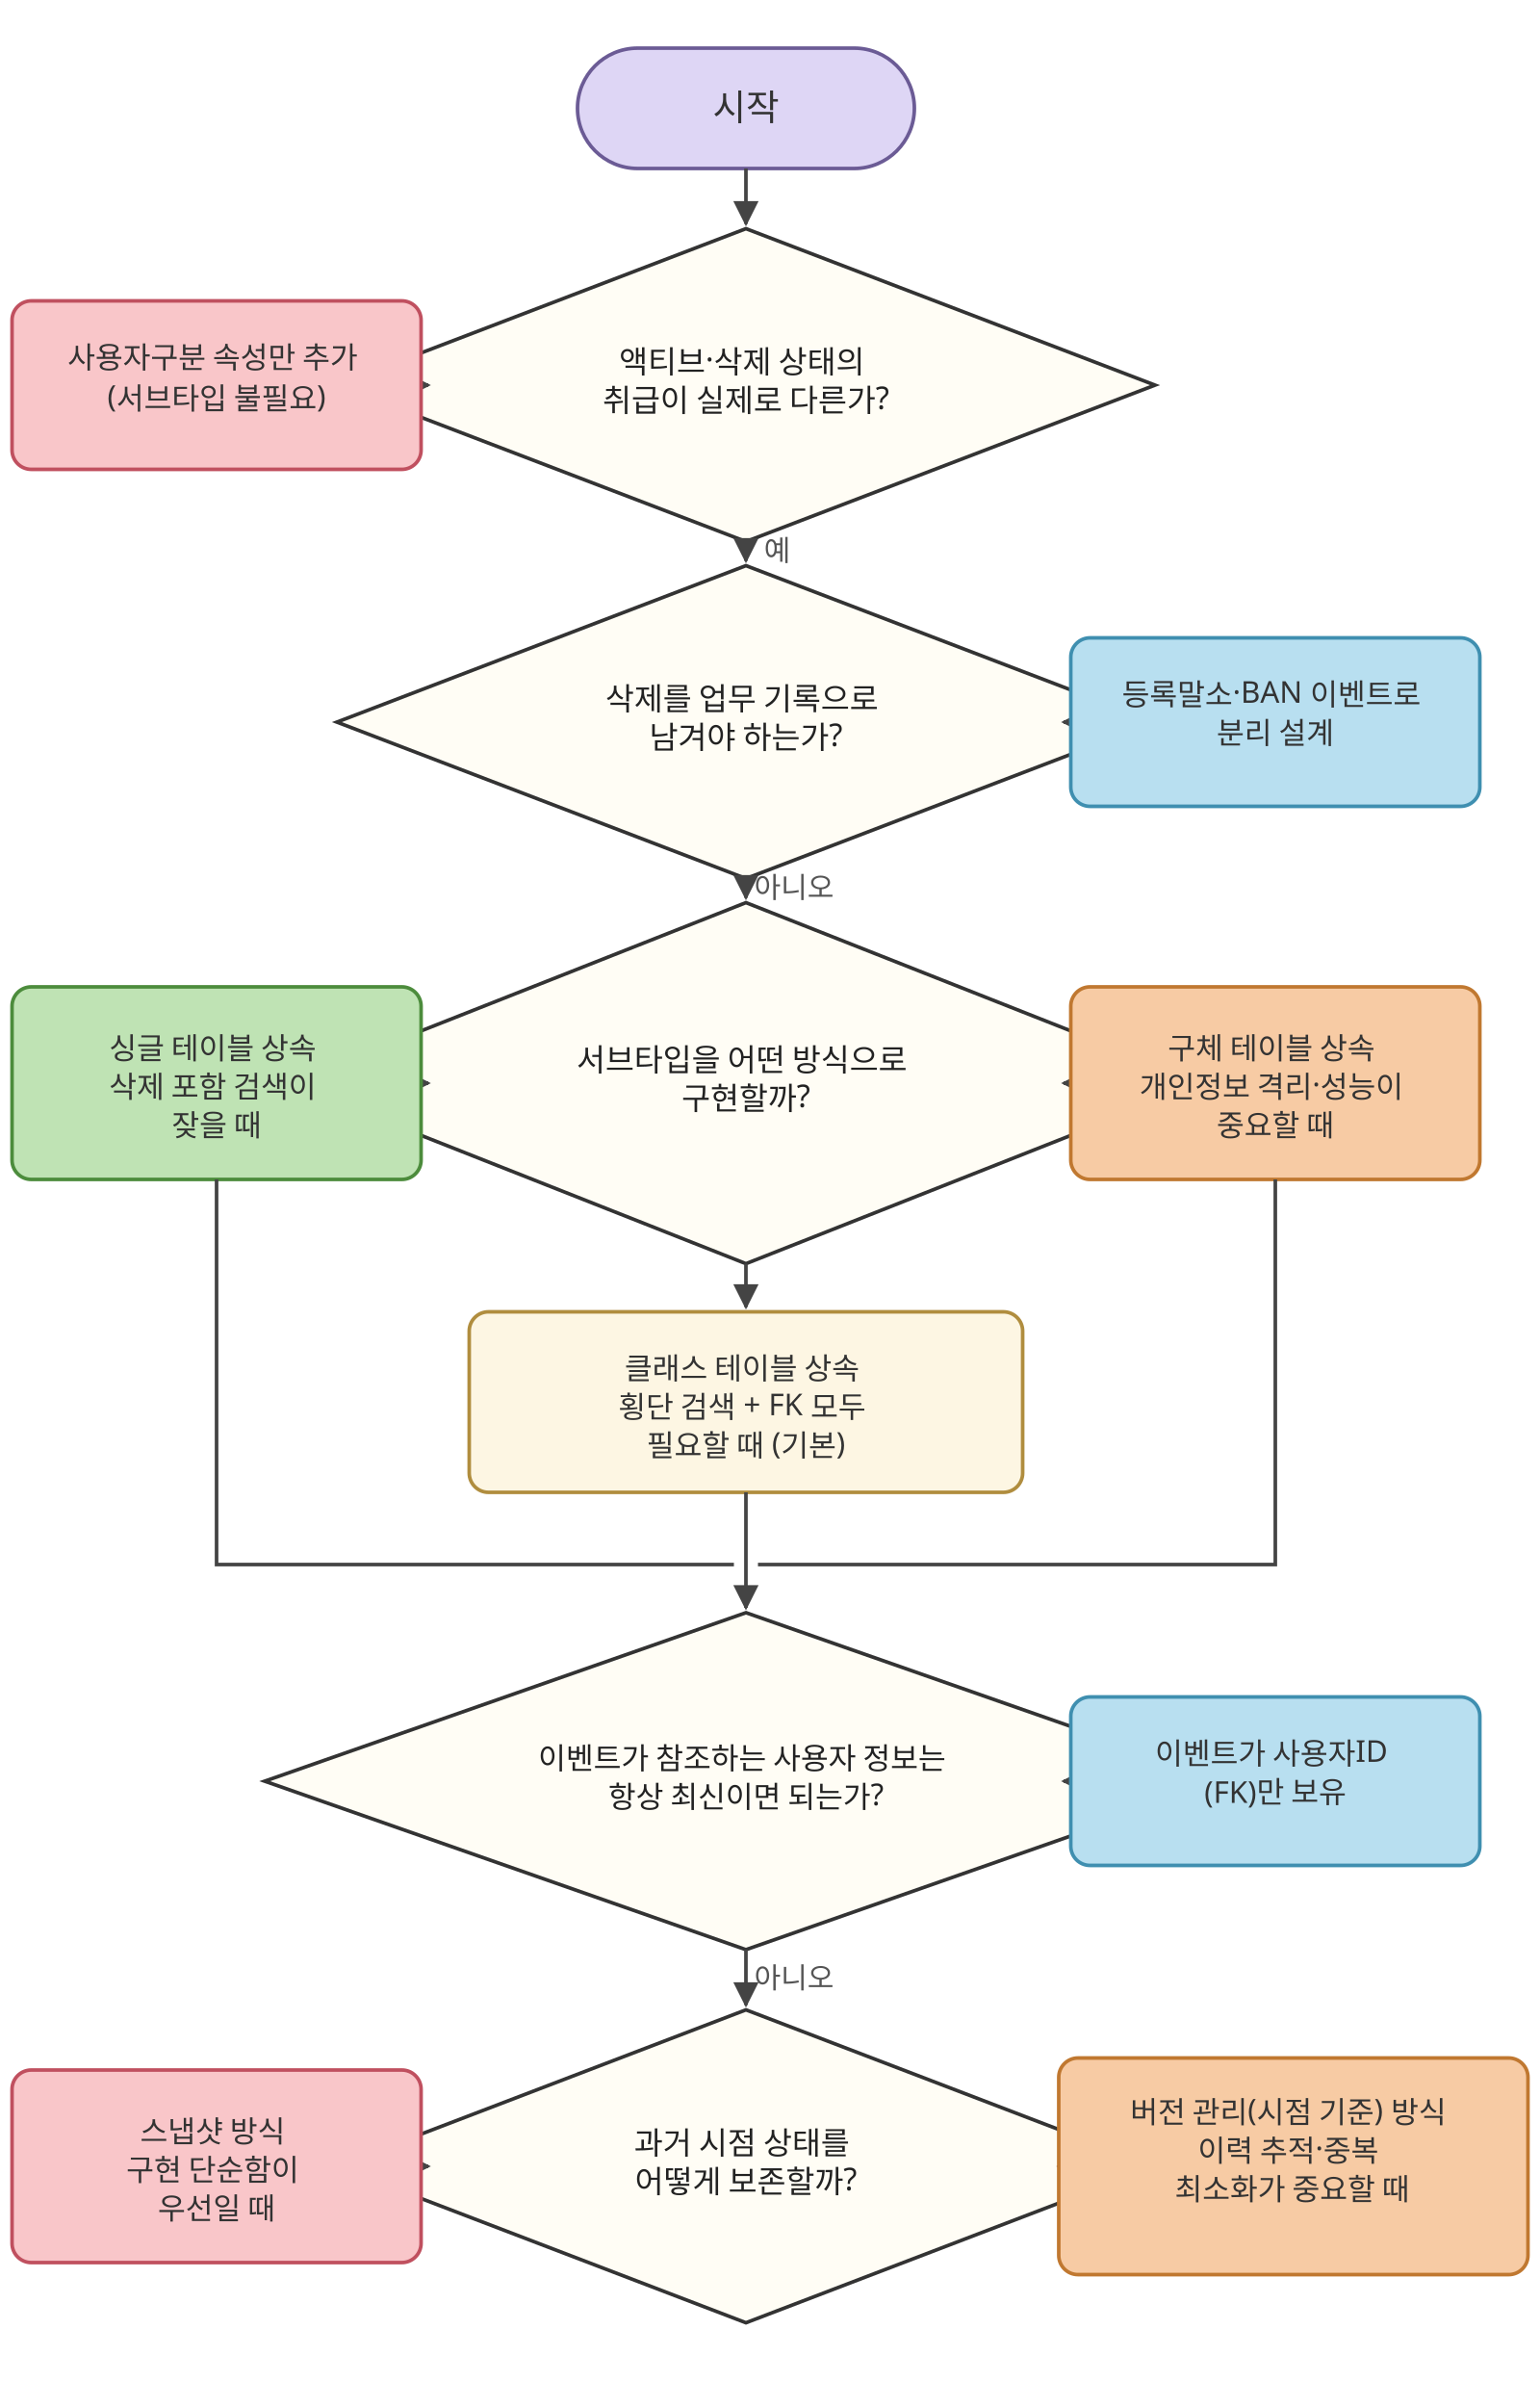
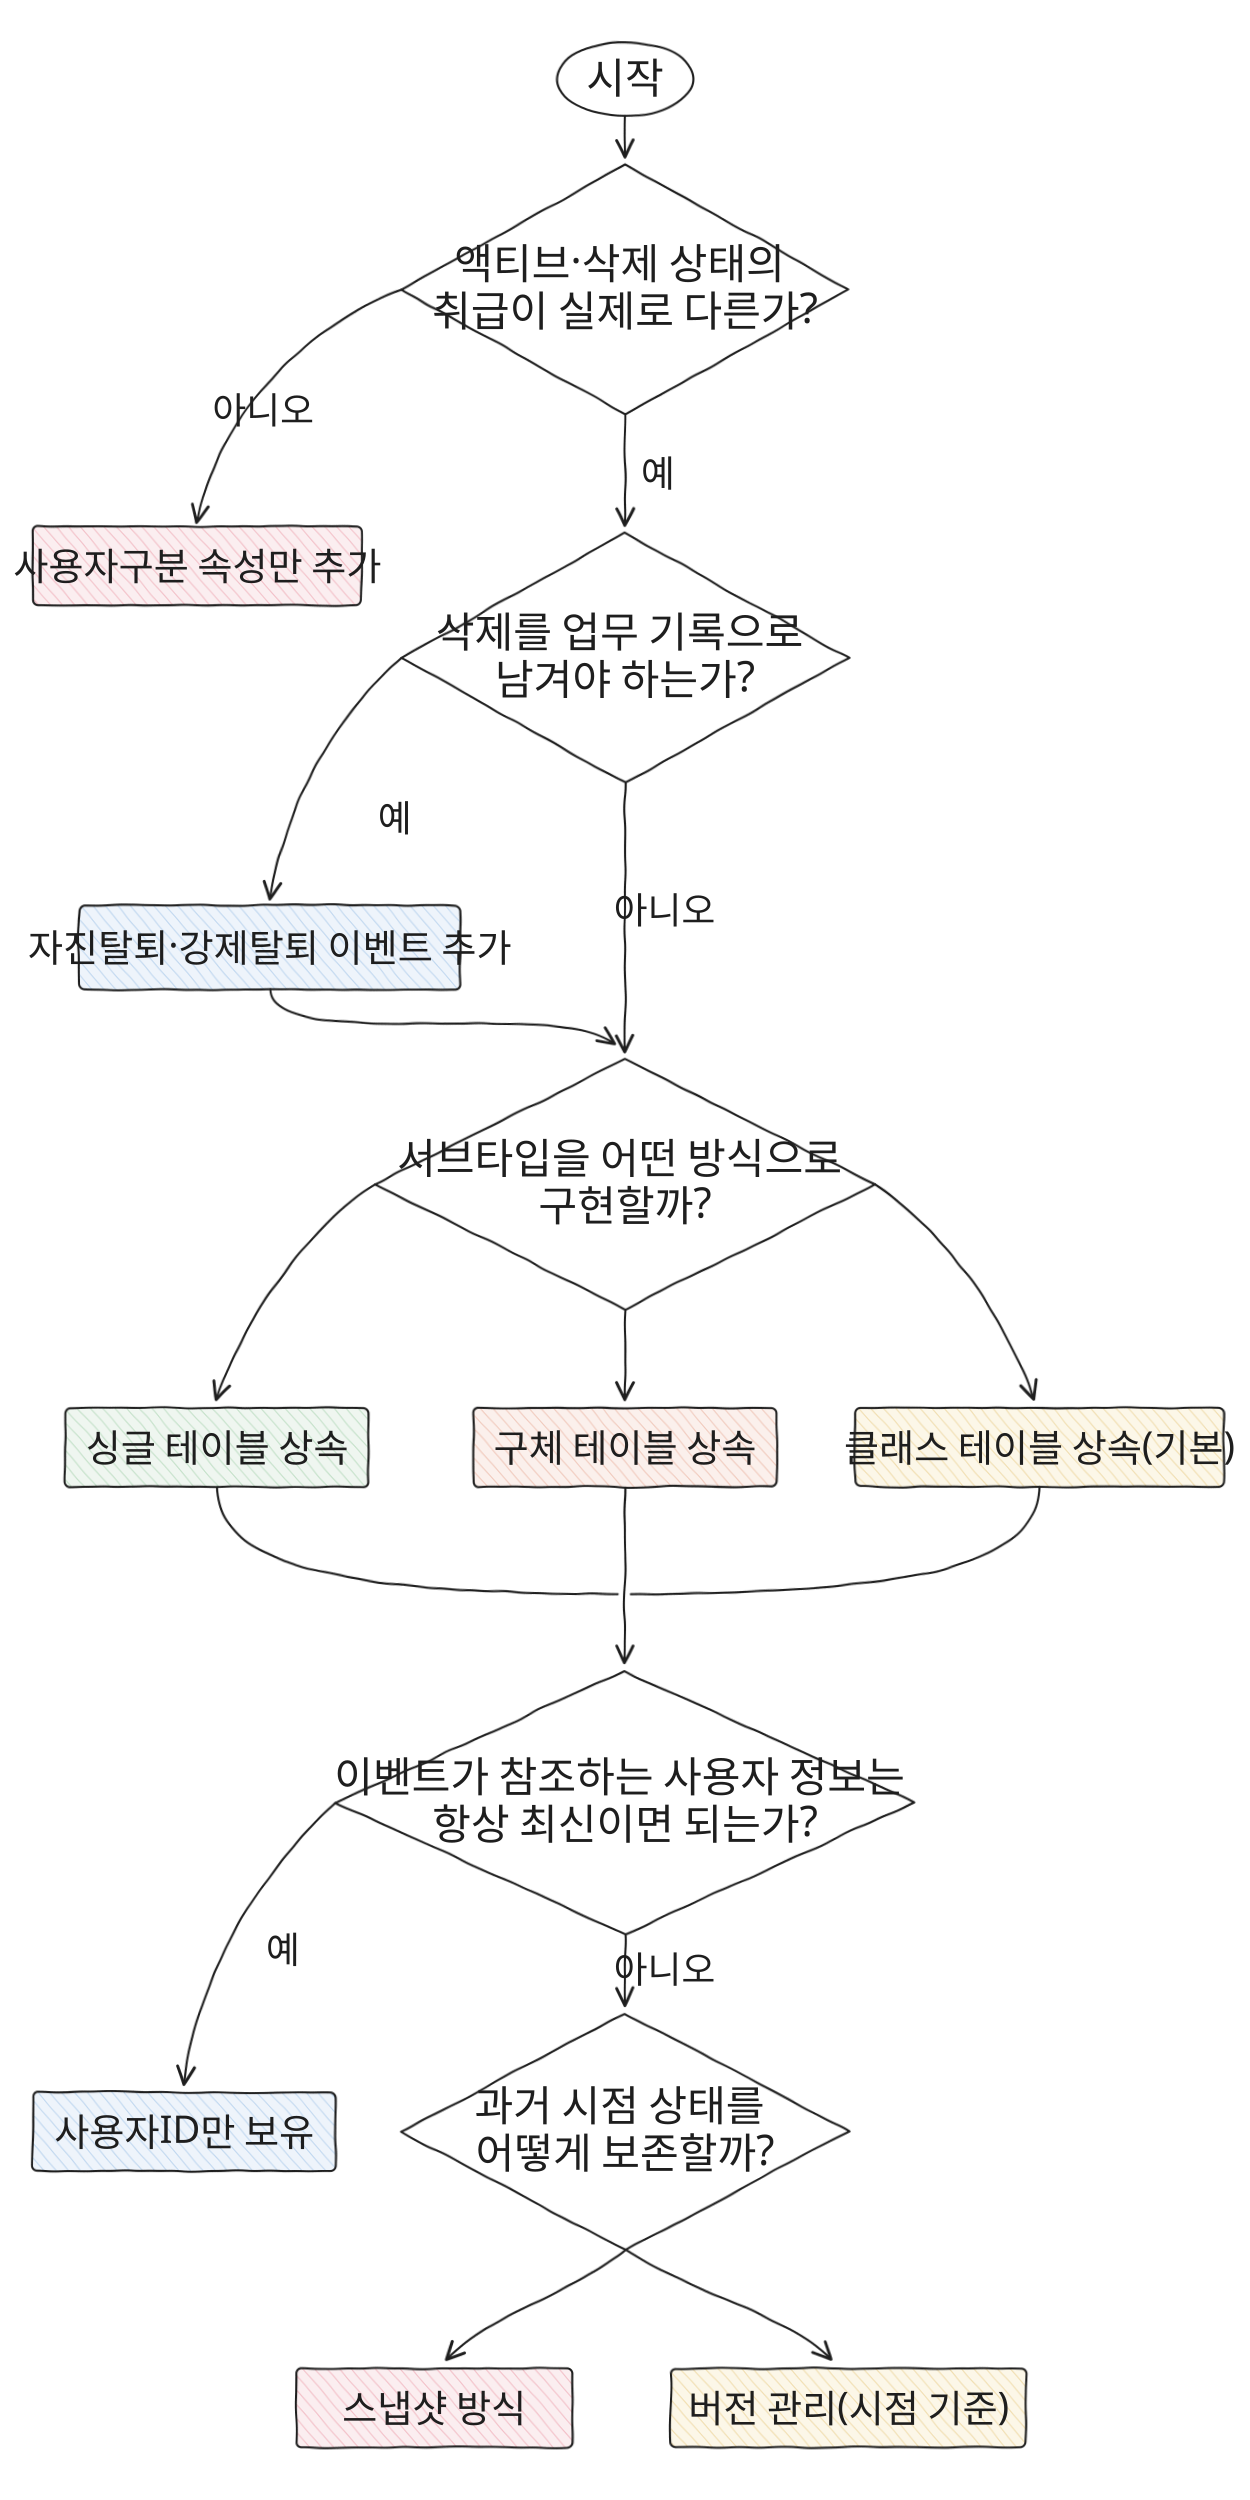
- <svg xmlns="http://www.w3.org/2000/svg" viewBox="0 0 640 1000" font-family="'Apple SD Gothic Neo', 'Malgun Gothic', sans-serif">
+ <svg xmlns="http://www.w3.org/2000/svg" width="950" height="1900" viewBox="0 0 950 1900">
  <defs>
-     <marker id="arrow" viewBox="0 0 10 10" refX="9" refY="5" markerWidth="7" markerHeight="7" orient="auto-start-reverse">
-       <path d="M0,0 L10,5 L0,10 z" fill="#444444" />
+     <filter id="rough" x="-10%" y="-10%" width="120%" height="120%">
+       <feTurbulence type="fractalNoise" baseFrequency="0.03" numOctaves="2" seed="11" result="n" />
+       <feDisplacementMap in="SourceGraphic" in2="n" scale="2.6" xChannelSelector="R" yChannelSelector="G" />
+     </filter>
+     <marker id="arrow" viewBox="0 0 10 10" refX="8" refY="5" markerWidth="10" markerHeight="10" orient="auto-start-reverse">
+       <path d="M1,1 L9,5 L1,9" fill="none" stroke="#1e1e1e" stroke-width="1.4" stroke-linecap="round" stroke-linejoin="round" />
    </marker>
+     <pattern id="h-pink" patternUnits="userSpaceOnUse" width="7" height="7" patternTransform="rotate(-41)">
+       <rect width="7" height="7" fill="#fbeef0" />
+       <line x1="0" y1="0" x2="0" y2="7" stroke="#f2b8c0" stroke-width="1.3" />
+     </pattern>
+     <pattern id="h-blue" patternUnits="userSpaceOnUse" width="7" height="7" patternTransform="rotate(-41)">
+       <rect width="7" height="7" fill="#eef4fb" />
+       <line x1="0" y1="0" x2="0" y2="7" stroke="#b9d3ee" stroke-width="1.3" />
+     </pattern>
+     <pattern id="h-green" patternUnits="userSpaceOnUse" width="7" height="7" patternTransform="rotate(-41)">
+       <rect width="7" height="7" fill="#eff6f0" />
+       <line x1="0" y1="0" x2="0" y2="7" stroke="#bcdcc1" stroke-width="1.3" />
+     </pattern>
+     <pattern id="h-peach" patternUnits="userSpaceOnUse" width="7" height="7" patternTransform="rotate(-41)">
+       <rect width="7" height="7" fill="#fbf0ec" />
+       <line x1="0" y1="0" x2="0" y2="7" stroke="#efc2b4" stroke-width="1.3" />
+     </pattern>
+     <pattern id="h-yellow" patternUnits="userSpaceOnUse" width="7" height="7" patternTransform="rotate(-41)">
+       <rect width="7" height="7" fill="#fcf7e8" />
+       <line x1="0" y1="0" x2="0" y2="7" stroke="#eed9a6" stroke-width="1.3" />
+     </pattern>
  </defs>
-   <rect x="0" y="0" width="640" height="1000" fill="#ffffff" />
-   <rect x="240" y="20" width="140" height="50" rx="25" fill="#ded6f5" stroke="#6b5b95" stroke-width="1.5" />
-   <text x="310" y="50" text-anchor="middle" font-size="15" fill="#333333">시작</text>
-   <path d="M310,70 L310,93" stroke="#444444" stroke-width="1.5" marker-end="url(#arrow)" />
-   <polygon points="310,95 480,160 310,225 140,160" fill="#fffdf5" stroke="#333333" stroke-width="1.5" />
-   <text x="310" y="155" text-anchor="middle" font-size="13" fill="#222222">
-     <tspan x="310" dy="0">액티브·삭제 상태의</tspan>
-     <tspan x="310" dy="16">취급이 실제로 다른가?</tspan>
-   </text>
-   <path d="M140,160 L178,160" stroke="#444444" stroke-width="1.5" marker-end="url(#arrow)" />
-   <text x="158" y="150" text-anchor="middle" font-size="12" fill="#555555">아니오</text>
-   <rect x="5" y="125" width="170" height="70" rx="8" fill="#f9c6c9" stroke="#c0505f" stroke-width="1.5" />
-   <text x="90" y="153" text-anchor="middle" font-size="12.5" fill="#333333">
-     <tspan x="90" dy="0">사용자구분 속성만 추가</tspan>
-     <tspan x="90" dy="16">(서브타입 불필요)</tspan>
-   </text>
-   <path d="M310,225 L310,233" stroke="#444444" stroke-width="1.5" marker-end="url(#arrow)" />
-   <text x="323" y="233" text-anchor="middle" font-size="12" fill="#555555">예</text>
-   <polygon points="310,235 480,300 310,365 140,300" fill="#fffdf5" stroke="#333333" stroke-width="1.5" />
-   <text x="310" y="295" text-anchor="middle" font-size="13" fill="#222222">
-     <tspan x="310" dy="0">삭제를 업무 기록으로</tspan>
-     <tspan x="310" dy="16">남겨야 하는가?</tspan>
-   </text>
-   <path d="M480,300 L442,300" stroke="#444444" stroke-width="1.5" marker-end="url(#arrow)" />
-   <text x="462" y="290" text-anchor="middle" font-size="12" fill="#555555">예</text>
-   <rect x="445" y="265" width="170" height="70" rx="8" fill="#b8dff0" stroke="#3f8fb0" stroke-width="1.5" />
-   <text x="530" y="293" text-anchor="middle" font-size="12.5" fill="#333333">
-     <tspan x="530" dy="0">등록말소·BAN 이벤트로</tspan>
-     <tspan x="530" dy="16">분리 설계</tspan>
-   </text>
-   <path d="M310,365 L310,373" stroke="#444444" stroke-width="1.5" marker-end="url(#arrow)" />
-   <text x="330" y="373" text-anchor="middle" font-size="12" fill="#555555">아니오</text>
-   <polygon points="310,375 500,450 310,525 120,450" fill="#fffdf5" stroke="#333333" stroke-width="1.5" />
-   <text x="310" y="445" text-anchor="middle" font-size="13" fill="#222222">
-     <tspan x="310" dy="0">서브타입을 어떤 방식으로</tspan>
-     <tspan x="310" dy="16">구현할까?</tspan>
-   </text>
-   <path d="M120,450 L178,450" stroke="#444444" stroke-width="1.5" marker-end="url(#arrow)" />
-   <rect x="5" y="410" width="170" height="80" rx="8" fill="#bfe3b4" stroke="#4c8c3c" stroke-width="1.5" />
-   <text x="90" y="440" text-anchor="middle" font-size="12.5" fill="#333333">
-     <tspan x="90" dy="0">싱글 테이블 상속</tspan>
-     <tspan x="90" dy="16">삭제 포함 검색이</tspan>
-     <tspan x="90" dy="16">잦을 때</tspan>
-   </text>
-   <path d="M500,450 L442,450" stroke="#444444" stroke-width="1.5" marker-end="url(#arrow)" />
-   <rect x="445" y="410" width="170" height="80" rx="8" fill="#f7cba4" stroke="#c07830" stroke-width="1.5" />
-   <text x="530" y="440" text-anchor="middle" font-size="12.5" fill="#333333">
-     <tspan x="530" dy="0">구체 테이블 상속</tspan>
-     <tspan x="530" dy="16">개인정보 격리·성능이</tspan>
-     <tspan x="530" dy="16">중요할 때</tspan>
-   </text>
-   <path d="M310,525 L310,543" stroke="#444444" stroke-width="1.5" marker-end="url(#arrow)" />
-   <rect x="195" y="545" width="230" height="75" rx="8" fill="#fdf6e3" stroke="#b08d3e" stroke-width="1.5" />
-   <text x="310" y="573" text-anchor="middle" font-size="12.5" fill="#333333">
-     <tspan x="310" dy="0">클래스 테이블 상속</tspan>
-     <tspan x="310" dy="16">횡단 검색 + FK 모두</tspan>
-     <tspan x="310" dy="16">필요할 때 (기본)</tspan>
-   </text>
-   <path d="M90,490 L90,650 L305,650" stroke="#444444" stroke-width="1.5" fill="none" />
-   <path d="M530,490 L530,650 L315,650" stroke="#444444" stroke-width="1.5" fill="none" />
-   <path d="M310,620 L310,650" stroke="#444444" stroke-width="1.5" fill="none" />
-   <path d="M310,650 L310,668" stroke="#444444" stroke-width="1.5" marker-end="url(#arrow)" />
-   <polygon points="310,670 510,740 310,810 110,740" fill="#fffdf5" stroke="#333333" stroke-width="1.5" />
-   <text x="310" y="735" text-anchor="middle" font-size="12.5" fill="#222222">
-     <tspan x="310" dy="0">이벤트가 참조하는 사용자 정보는</tspan>
-     <tspan x="310" dy="16">항상 최신이면 되는가?</tspan>
-   </text>
-   <path d="M510,740 L442,740" stroke="#444444" stroke-width="1.5" marker-end="url(#arrow)" />
-   <text x="475" y="730" text-anchor="middle" font-size="12" fill="#555555">예</text>
-   <rect x="445" y="705" width="170" height="70" rx="8" fill="#b8dff0" stroke="#3f8fb0" stroke-width="1.5" />
-   <text x="530" y="733" text-anchor="middle" font-size="12.5" fill="#333333">
-     <tspan x="530" dy="0">이벤트가 사용자ID</tspan>
-     <tspan x="530" dy="16">(FK)만 보유</tspan>
-   </text>
-   <path d="M310,810 L310,833" stroke="#444444" stroke-width="1.5" marker-end="url(#arrow)" />
-   <text x="330" y="826" text-anchor="middle" font-size="12" fill="#555555">아니오</text>
-   <polygon points="310,835 480,900 310,965 140,900" fill="#fffdf5" stroke="#333333" stroke-width="1.5" />
-   <text x="310" y="895" text-anchor="middle" font-size="13" fill="#222222">
-     <tspan x="310" dy="0">과거 시점 상태를</tspan>
-     <tspan x="310" dy="16">어떻게 보존할까?</tspan>
-   </text>
-   <path d="M140,900 L178,900" stroke="#444444" stroke-width="1.5" marker-end="url(#arrow)" />
-   <rect x="5" y="860" width="170" height="80" rx="8" fill="#f9c6c9" stroke="#c0505f" stroke-width="1.5" />
-   <text x="90" y="890" text-anchor="middle" font-size="12.5" fill="#333333">
-     <tspan x="90" dy="0">스냅샷 방식</tspan>
-     <tspan x="90" dy="16">구현 단순함이</tspan>
-     <tspan x="90" dy="16">우선일 때</tspan>
-   </text>
-   <path d="M480,900 L440,900" stroke="#444444" stroke-width="1.5" marker-end="url(#arrow)" />
-   <rect x="440" y="855" width="195" height="90" rx="8" fill="#f7cba4" stroke="#c07830" stroke-width="1.5" />
-   <text x="537" y="882" text-anchor="middle" font-size="12.5" fill="#333333">
-     <tspan x="537" dy="0">버전 관리(시점 기준) 방식</tspan>
-     <tspan x="537" dy="16">이력 추적·중복</tspan>
-     <tspan x="537" dy="16">최소화가 중요할 때</tspan>
-   </text>
+   <rect width="950" height="1900" fill="#ffffff" />
+   <g filter="url(#rough)" stroke="#1e1e1e" stroke-width="1.6" stroke-linecap="round" stroke-linejoin="round">
+     <ellipse cx="475" cy="60" rx="52" ry="28" fill="#ffffff" />
+     <path d="M475,88 L475,118" fill="none" marker-end="url(#arrow)" />
+     <polygon points="475,125 645,220 475,315 305,220" fill="#ffffff" />
+     <path d="M305,220 C250,240 170,300 150,395" fill="none" marker-end="url(#arrow)" />
+     <rect x="25" y="400" width="250" height="60" rx="4" fill="url(#h-pink)" />
+     <path d="M475,315 L475,398" fill="none" marker-end="url(#arrow)" />
+     <polygon points="475,405 645,500 475,595 305,500" fill="#ffffff" />
+     <path d="M305,500 C260,540 220,600 205,682" fill="none" marker-end="url(#arrow)" />
+     <rect x="60" y="688" width="290" height="64" rx="4" fill="url(#h-blue)" />
+     <path d="M205,752 C205,800 420,760 466,792" fill="none" marker-end="url(#arrow)" />
+     <path d="M475,595 L475,798" fill="none" marker-end="url(#arrow)" />
+     <polygon points="475,805 665,900 475,995 285,900" fill="#ffffff" />
+     <path d="M285,900 C240,930 190,990 165,1062" fill="none" marker-end="url(#arrow)" />
+     <path d="M475,995 L475,1062" fill="none" marker-end="url(#arrow)" />
+     <path d="M665,900 C710,930 760,990 785,1062" fill="none" marker-end="url(#arrow)" />
+     <rect x="50" y="1070" width="230" height="60" rx="4" fill="url(#h-green)" />
+     <rect x="360" y="1070" width="230" height="60" rx="4" fill="url(#h-peach)" />
+     <rect x="650" y="1070" width="280" height="60" rx="4" fill="url(#h-yellow)" />
+     <path d="M165,1130 C165,1200 300,1210 470,1212" fill="none" />
+     <path d="M475,1130 L475,1212" fill="none" />
+     <path d="M790,1130 C790,1200 650,1210 480,1212" fill="none" />
+     <path d="M475,1212 L475,1262" fill="none" marker-end="url(#arrow)" />
+     <polygon points="475,1270 695,1370 475,1470 255,1370" fill="#ffffff" />
+     <path d="M255,1370 C200,1420 150,1500 140,1582" fill="none" marker-end="url(#arrow)" />
+     <rect x="25" y="1590" width="230" height="60" rx="4" fill="url(#h-blue)" />
+     <path d="M475,1470 L475,1522" fill="none" marker-end="url(#arrow)" />
+     <polygon points="475,1530 645,1620 475,1710 305,1620" fill="#ffffff" />
+     <path d="M475,1710 C440,1740 370,1760 340,1792" fill="none" marker-end="url(#arrow)" />
+     <path d="M475,1710 C520,1740 600,1760 630,1792" fill="none" marker-end="url(#arrow)" />
+     <rect x="225" y="1800" width="210" height="60" rx="4" fill="url(#h-pink)" />
+     <rect x="510" y="1800" width="270" height="60" rx="4" fill="url(#h-yellow)" />
+   </g>
+   <g font-family="'Nanum Pen Script'" fill="#1e1e1e" text-anchor="middle">
+     <text x="475" y="71" font-size="32">시작</text>
+     <text x="475" y="212" font-size="32">
+       <tspan x="475" dy="0">액티브·삭제 상태의</tspan>
+       <tspan x="475" dy="36">취급이 실제로 다른가?</tspan>
+     </text>
+     <text x="200" y="322" font-size="28">아니오</text>
+     <text x="150" y="441" font-size="29">사용자구분 속성만 추가</text>
+     <text x="500" y="370" font-size="28">예</text>
+     <text x="475" y="492" font-size="32">
+       <tspan x="475" dy="0">삭제를 업무 기록으로</tspan>
+       <tspan x="475" dy="36">남겨야 하는가?</tspan>
+     </text>
+     <text x="300" y="632" font-size="28">예</text>
+     <text x="205" y="731" font-size="29">자진탈퇴·강제탈퇴 이벤트 추가</text>
+     <text x="505" y="702" font-size="28">아니오</text>
+     <text x="475" y="892" font-size="32">
+       <tspan x="475" dy="0">서브타입을 어떤 방식으로</tspan>
+       <tspan x="475" dy="36">구현할까?</tspan>
+     </text>
+     <text x="165" y="1111" font-size="29">싱글 테이블 상속</text>
+     <text x="475" y="1111" font-size="29">구체 테이블 상속</text>
+     <text x="790" y="1111" font-size="29">클래스 테이블 상속(기본)</text>
+     <text x="475" y="1362" font-size="32">
+       <tspan x="475" dy="0">이벤트가 참조하는 사용자 정보는</tspan>
+       <tspan x="475" dy="36">항상 최신이면 되는가?</tspan>
+     </text>
+     <text x="215" y="1492" font-size="28">예</text>
+     <text x="140" y="1631" font-size="29">사용자ID만 보유</text>
+     <text x="505" y="1507" font-size="28">아니오</text>
+     <text x="475" y="1612" font-size="32">
+       <tspan x="475" dy="0">과거 시점 상태를</tspan>
+       <tspan x="475" dy="36">어떻게 보존할까?</tspan>
+     </text>
+     <text x="330" y="1841" font-size="29">스냅샷 방식</text>
+     <text x="645" y="1841" font-size="29">버전 관리(시점 기준)</text>
+   </g>
</svg>
